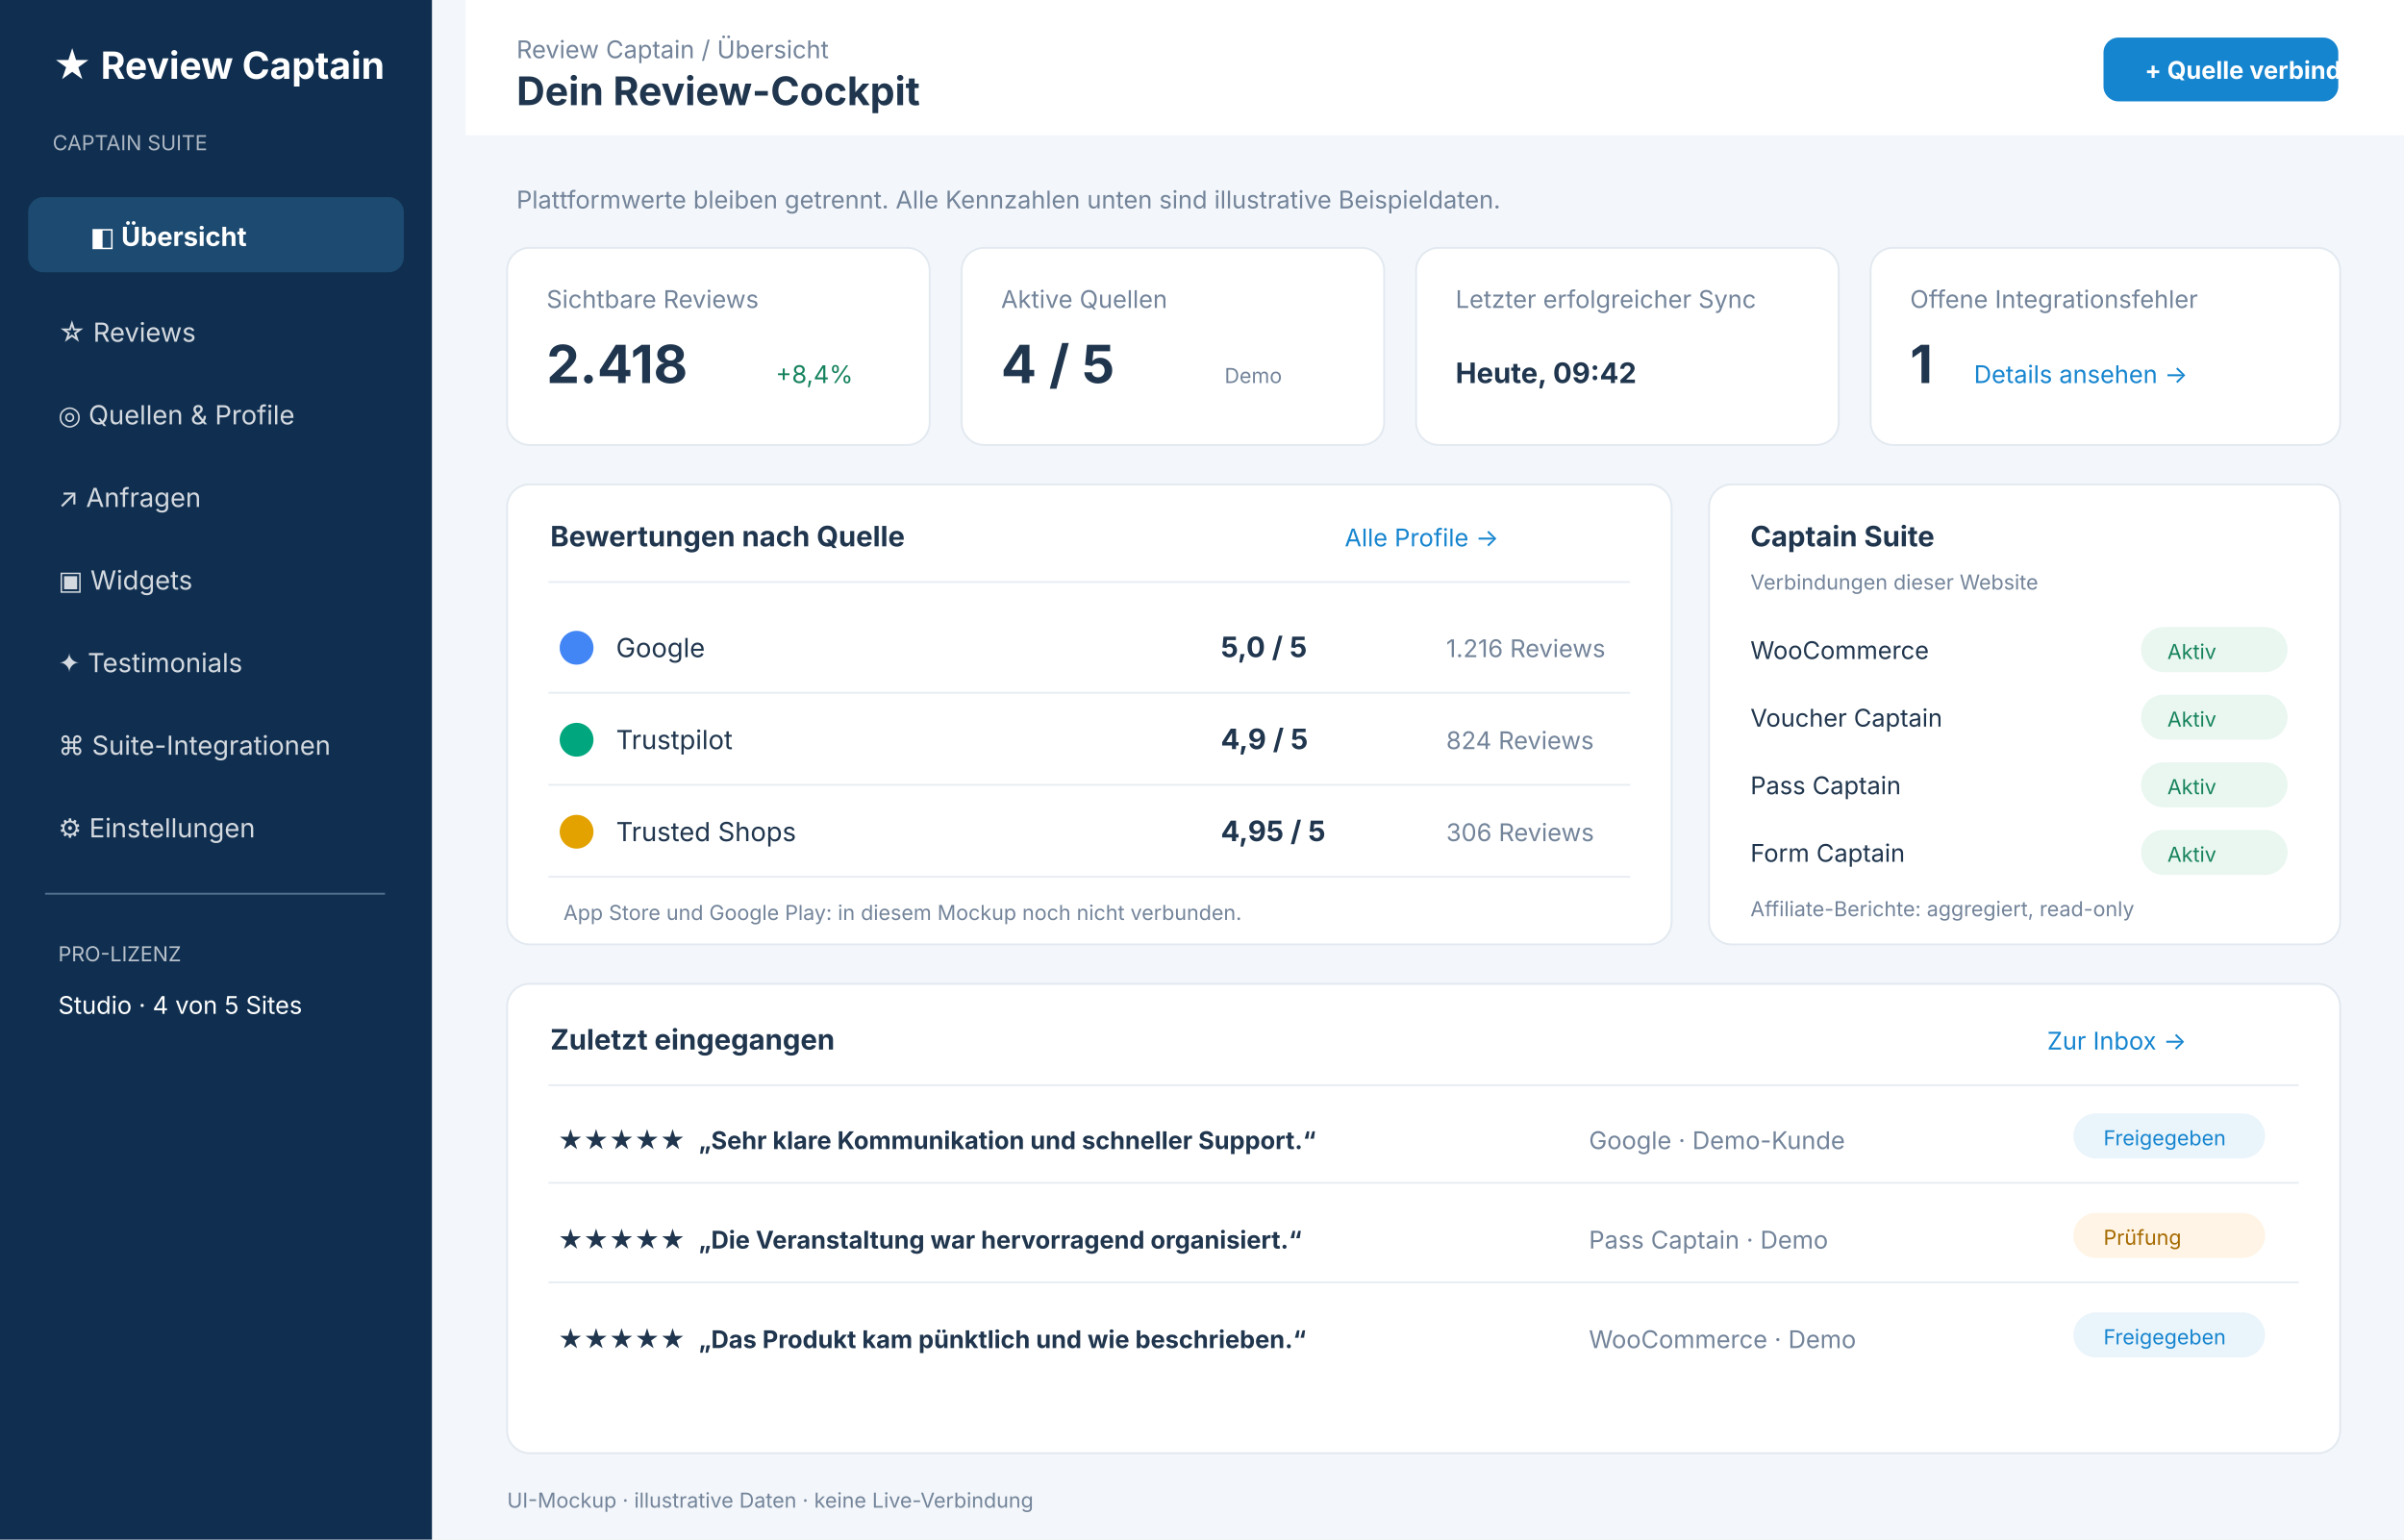
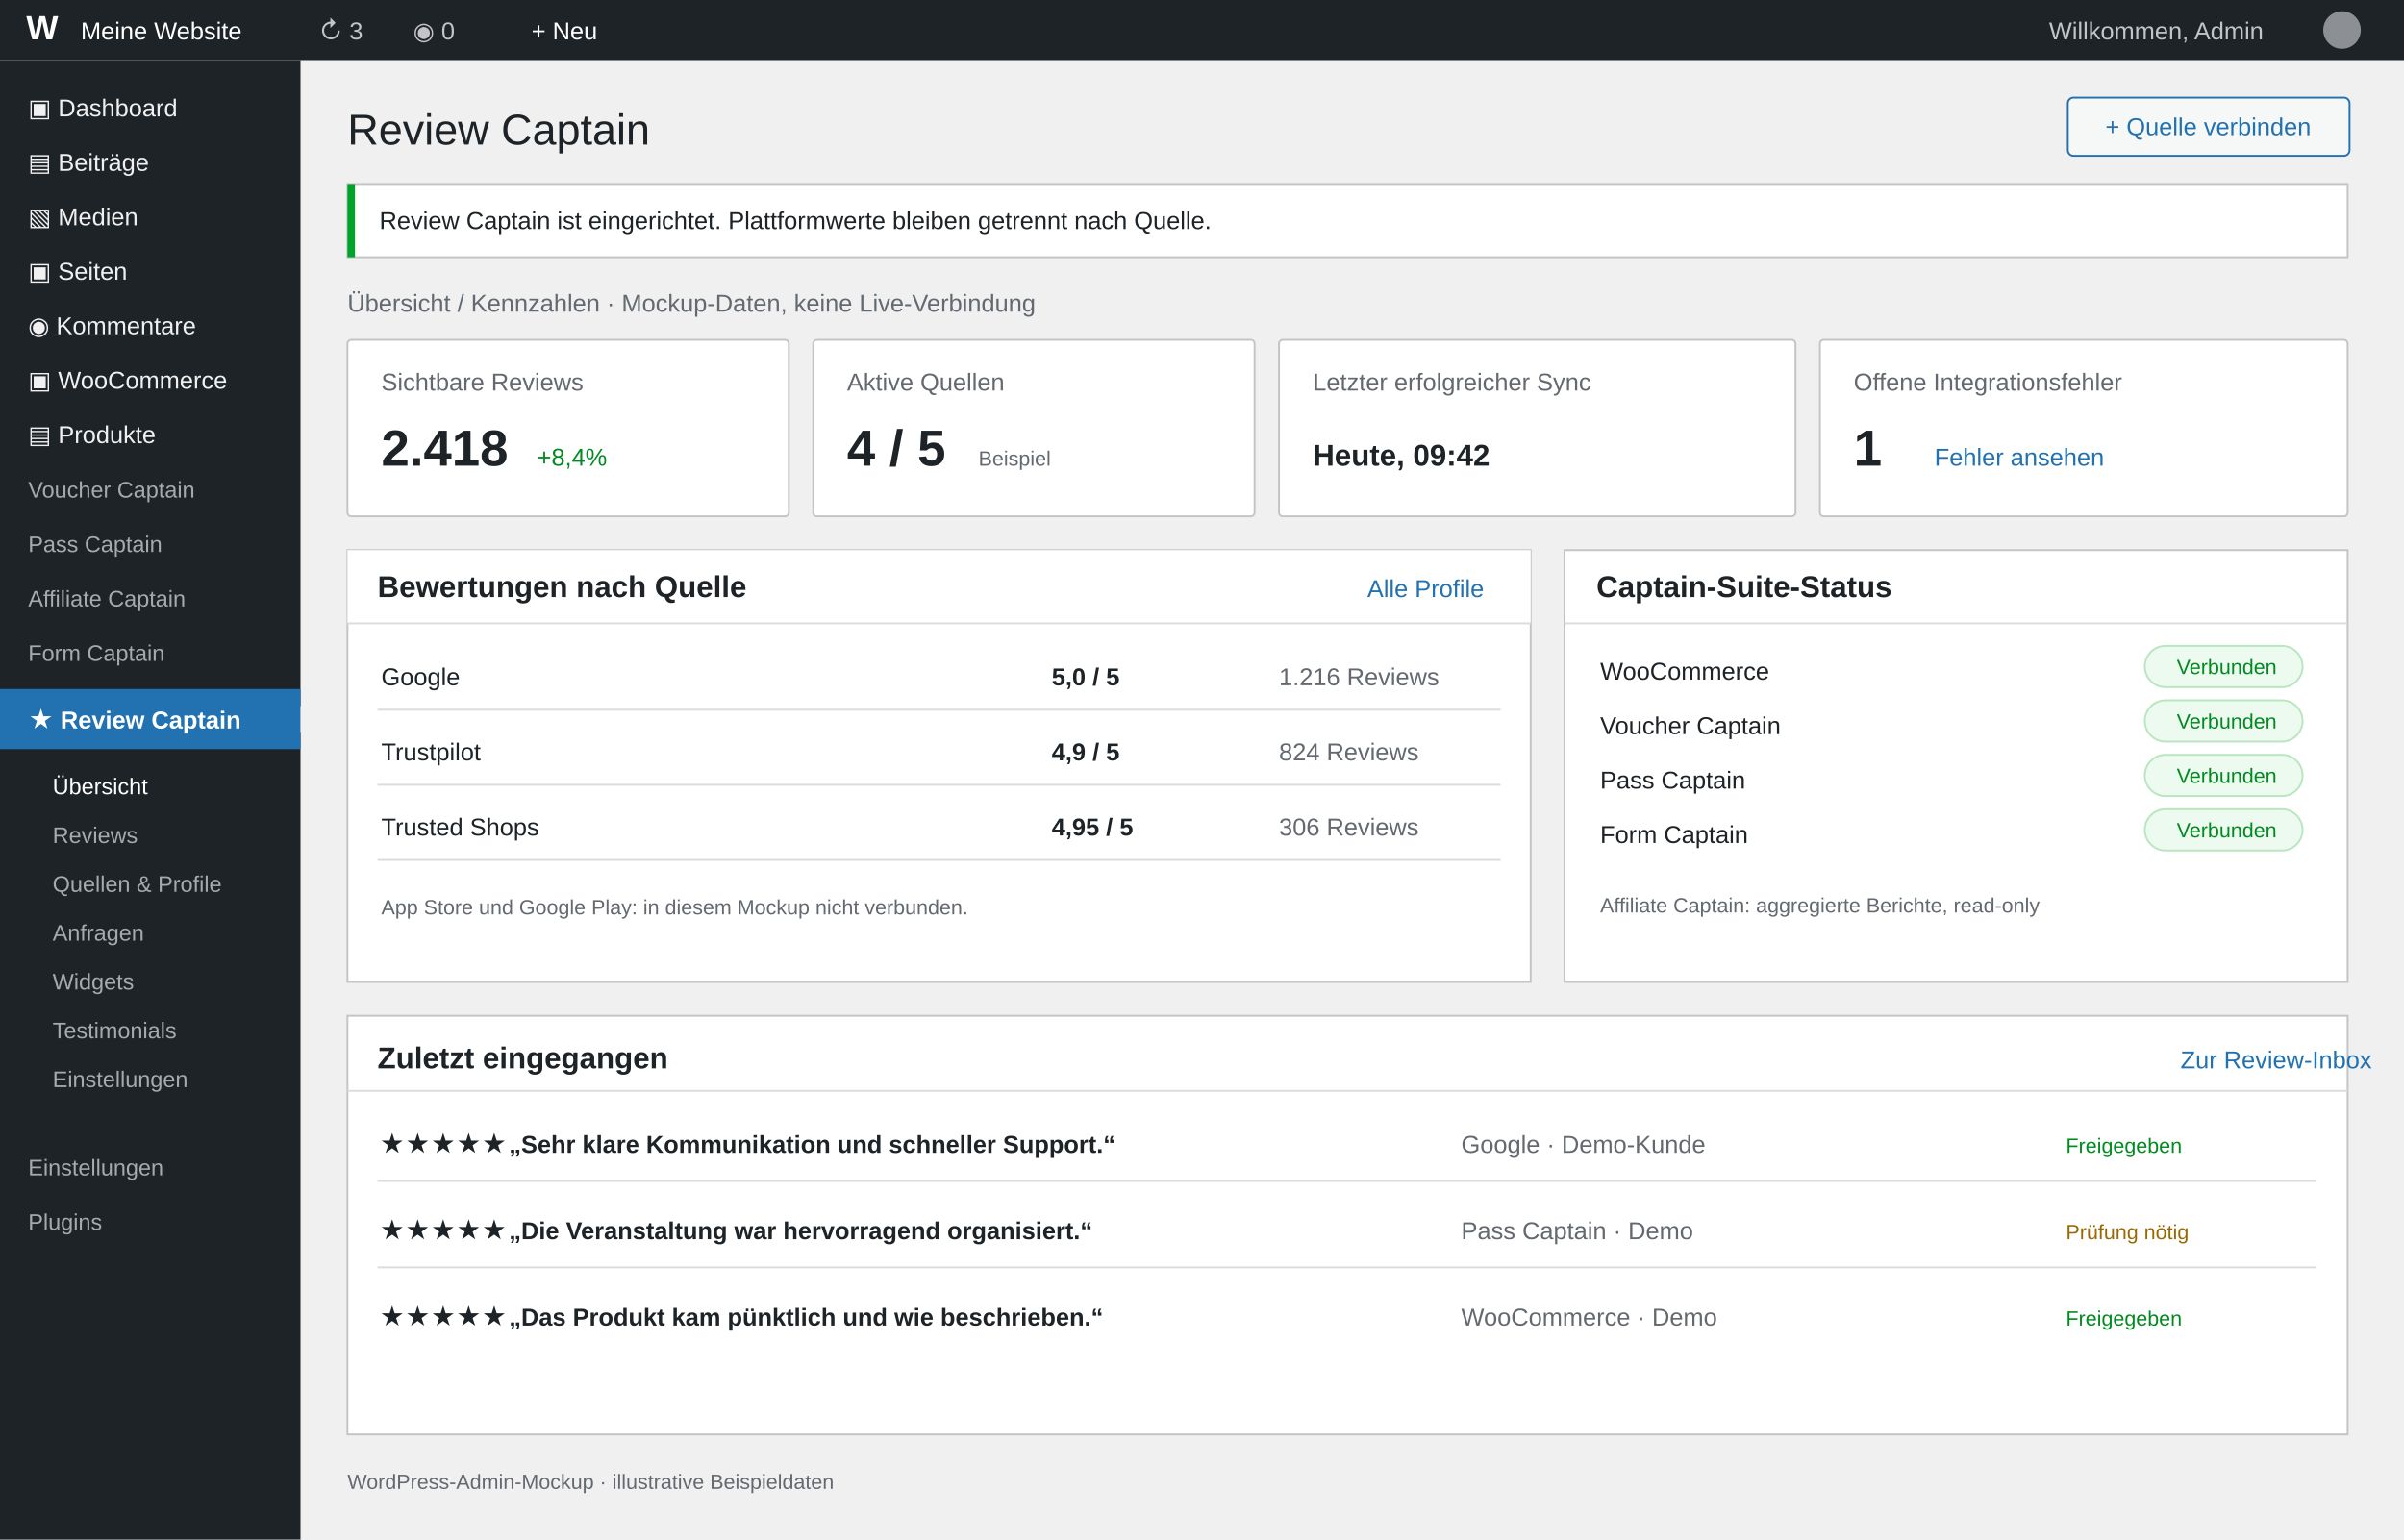
- <svg xmlns="http://www.w3.org/2000/svg" viewBox="0 0 1280 820" role="img" aria-label="Review Captain Admin Dashboard Mockup">
+ <svg xmlns="http://www.w3.org/2000/svg" viewBox="0 0 1280 820" role="img" aria-label="WordPress Admin Mockup: Review Captain Dashboard">
  <defs>
    <style>
- *{font-family:Inter,Arial,sans-serif}.bg{fill:#f3f6fa}.nav{fill:#102f50}.card{fill:#fff;stroke:#e2e9f0;stroke-width:1}.muted{fill:#73849a}.ink{fill:#20364e}.blue{fill:#1685cf}.green{fill:#16835d}.line{stroke:#e8edf3;stroke-width:1}.tiny{font-size:11px}.small{font-size:13px}.body{font-size:14px}.h2{font-size:21px;font-weight:700}.h3{font-size:15px;font-weight:700}.white{fill:#fff}.tag{fill:#e9f7f0}.tagBlue{fill:#eaf4fb}
+ *{font-family:-apple-system,BlinkMacSystemFont,"Segoe UI",Arial,sans-serif}.canvas{fill:#f0f0f1}.adminbar{fill:#1d2327}.sidebar{fill:#1d2327}.sideText{fill:#f0f0f1;font-size:13px}.sideMuted{fill:#a7aaad;font-size:12px}.main{fill:#1d2327}.muted{fill:#646970}.ink{fill:#1d2327}.blue{fill:#2271b1}.green{fill:#008a20}.white{fill:#fff}.panel{fill:#fff;stroke:#c3c4c7;stroke-width:1}.line{stroke:#dcdcde;stroke-width:1}.h1{font-size:23px;font-weight:400}.h2{font-size:16px;font-weight:600}.small{font-size:13px}.tiny{font-size:11px}.button{fill:#f6f7f7;stroke:#2271b1;stroke-width:1}.primary{fill:#2271b1}.tag{fill:#edfaef;stroke:#b8e6bf}.warning{fill:#fcf9e8;stroke:#dba617}
</style>
  </defs>
-   <rect class="bg" width="1280" height="820" />
-   <rect class="nav" width="230" height="820" />
-   <text x="28" y="42" class="white" font-size="20" font-weight="700">★ Review Captain</text>
-   <text x="28" y="80" class="white tiny" opacity=".65">CAPTAIN SUITE</text>
-   <rect x="15" y="105" width="200" height="40" rx="8" fill="#1d4a70" />
-   <text x="48" y="131" class="white body" font-weight="700">◧  Übersicht</text>
-   <text x="31" y="182" class="white body" opacity=".82">☆  Reviews</text>
-   <text x="31" y="226" class="white body" opacity=".82">◎  Quellen &amp; Profile</text>
-   <text x="31" y="270" class="white body" opacity=".82">↗  Anfragen</text>
-   <text x="31" y="314" class="white body" opacity=".82">▣  Widgets</text>
-   <text x="31" y="358" class="white body" opacity=".82">✦  Testimonials</text>
-   <text x="31" y="402" class="white body" opacity=".82">⌘  Suite-Integrationen</text>
-   <text x="31" y="446" class="white body" opacity=".82">⚙  Einstellungen</text>
-   <line x1="24" y1="476" x2="205" y2="476" stroke="#50708d" />
-   <text x="31" y="512" class="white tiny" opacity=".7">PRO-LIZENZ</text>
-   <text x="31" y="540" class="white small">Studio · 4 von 5 Sites</text>
-   <rect x="248" y="0" width="1032" height="72" fill="#fff" />
-   <text x="275" y="31" class="muted small">Review Captain  /  Übersicht</text>
-   <text x="275" y="56" class="ink h2">Dein Review-Cockpit</text>
-   <rect x="1120" y="20" width="125" height="34" rx="8" fill="#1685cf" />
-   <text x="1142" y="42" class="white small" font-weight="700">+ Quelle verbinden</text>
-   <text x="275" y="111" class="muted small">Plattformwerte bleiben getrennt. Alle Kennzahlen unten sind illustrative Beispieldaten.</text>
-   <g>
-     <rect x="270" y="132" width="225" height="105" rx="12" class="card" />
-     <text x="291" y="164" class="muted small">Sichtbare Reviews</text>
-     <text x="291" y="204" class="ink" font-size="28" font-weight="700">2.418</text>
-     <text x="413" y="204" class="green small">+8,4%</text>
-     <rect x="512" y="132" width="225" height="105" rx="12" class="card" />
-     <text x="533" y="164" class="muted small">Aktive Quellen</text>
-     <text x="533" y="204" class="ink" font-size="28" font-weight="700">4 / 5</text>
-     <text x="652" y="204" class="muted tiny">Demo</text>
-     <rect x="754" y="132" width="225" height="105" rx="12" class="card" />
-     <text x="775" y="164" class="muted small">Letzter erfolgreicher Sync</text>
-     <text x="775" y="204" class="ink h3">Heute, 09:42</text>
-     <rect x="996" y="132" width="250" height="105" rx="12" class="card" />
-     <text x="1017" y="164" class="muted small">Offene Integrationsfehler</text>
-     <text x="1017" y="204" class="ink" font-size="28" font-weight="700">1</text>
-     <text x="1051" y="204" class="blue small">Details ansehen →</text>
-   </g>
-   <rect x="270" y="258" width="620" height="245" rx="12" class="card" />
-   <text x="293" y="291" class="ink h3">Bewertungen nach Quelle</text>
-   <text x="716" y="291" class="blue small">Alle Profile →</text>
-   <line x1="292" y1="310" x2="868" y2="310" class="line" />
-   <circle cx="307" cy="345" r="9" fill="#4285f4" />
-   <text x="328" y="350" class="ink body">Google</text>
-   <text x="650" y="350" class="ink h3">5,0 / 5</text>
-   <text x="770" y="350" class="muted small">1.216 Reviews</text>
-   <line x1="292" y1="369" x2="868" y2="369" class="line" />
-   <circle cx="307" cy="394" r="9" fill="#00a67d" />
-   <text x="328" y="399" class="ink body">Trustpilot</text>
-   <text x="650" y="399" class="ink h3">4,9 / 5</text>
-   <text x="770" y="399" class="muted small">824 Reviews</text>
-   <line x1="292" y1="418" x2="868" y2="418" class="line" />
-   <circle cx="307" cy="443" r="9" fill="#e3a200" />
-   <text x="328" y="448" class="ink body">Trusted Shops</text>
-   <text x="650" y="448" class="ink h3">4,95 / 5</text>
-   <text x="770" y="448" class="muted small">306 Reviews</text>
-   <line x1="292" y1="467" x2="868" y2="467" class="line" />
-   <text x="300" y="490" class="muted tiny">App Store und Google Play: in diesem Mockup noch nicht verbunden.</text>
-   <rect x="910" y="258" width="336" height="245" rx="12" class="card" />
-   <text x="932" y="291" class="ink h3">Captain Suite</text>
-   <text x="932" y="314" class="muted tiny">Verbindungen dieser Website</text>
-   <text x="932" y="351" class="ink small">WooCommerce</text>
-   <rect x="1140" y="334" width="78" height="24" rx="12" class="tag" />
-   <text x="1154" y="351" class="green tiny">Aktiv</text>
-   <text x="932" y="387" class="ink small">Voucher Captain</text>
-   <rect x="1140" y="370" width="78" height="24" rx="12" class="tag" />
-   <text x="1154" y="387" class="green tiny">Aktiv</text>
-   <text x="932" y="423" class="ink small">Pass Captain</text>
-   <rect x="1140" y="406" width="78" height="24" rx="12" class="tag" />
-   <text x="1154" y="423" class="green tiny">Aktiv</text>
-   <text x="932" y="459" class="ink small">Form Captain</text>
-   <rect x="1140" y="442" width="78" height="24" rx="12" class="tag" />
-   <text x="1154" y="459" class="green tiny">Aktiv</text>
-   <text x="932" y="488" class="muted tiny">Affiliate-Berichte: aggregiert, read-only</text>
-   <rect x="270" y="524" width="976" height="250" rx="12" class="card" />
-   <text x="293" y="559" class="ink h3">Zuletzt eingegangen</text>
-   <text x="1090" y="559" class="blue small">Zur Inbox →</text>
-   <line x1="292" y1="578" x2="1224" y2="578" class="line" />
-   <text x="297" y="612" class="ink small">★★★★★</text>
-   <text x="372" y="612" class="ink small" font-weight="700">„Sehr klare Kommunikation und schneller Support.“</text>
-   <text x="846" y="612" class="muted small">Google · Demo-Kunde</text>
-   <rect x="1104" y="593" width="102" height="24" rx="12" class="tagBlue" />
-   <text x="1120" y="610" class="blue tiny">Freigegeben</text>
-   <line x1="292" y1="630" x2="1224" y2="630" class="line" />
-   <text x="297" y="665" class="ink small">★★★★★</text>
-   <text x="372" y="665" class="ink small" font-weight="700">„Die Veranstaltung war hervorragend organisiert.“</text>
-   <text x="846" y="665" class="muted small">Pass Captain · Demo</text>
-   <rect x="1104" y="646" width="102" height="24" rx="12" fill="#fff4e5" />
-   <text x="1120" y="663" fill="#a56a00" class="tiny">Prüfung</text>
-   <line x1="292" y1="683" x2="1224" y2="683" class="line" />
-   <text x="297" y="718" class="ink small">★★★★★</text>
-   <text x="372" y="718" class="ink small" font-weight="700">„Das Produkt kam pünktlich und wie beschrieben.“</text>
-   <text x="846" y="718" class="muted small">WooCommerce · Demo</text>
-   <rect x="1104" y="699" width="102" height="24" rx="12" class="tagBlue" />
-   <text x="1120" y="716" class="blue tiny">Freigegeben</text>
-   <text x="270" y="803" class="muted tiny">UI-Mockup · illustrative Daten · keine Live-Verbindung</text>
+   <rect class="canvas" width="1280" height="820" />
+   <rect class="adminbar" width="1280" height="32" />
+   <text x="14" y="21" class="white" font-size="18" font-weight="700">W</text>
+   <text x="43" y="21" class="white small">Meine Website</text>
+   <text x="170" y="21" fill="#c3c4c7" class="small">↻ 3</text>
+   <text x="220" y="21" fill="#c3c4c7" class="small">◉ 0</text>
+   <text x="283" y="21" class="white small">+ Neu</text>
+   <text x="1091" y="21" fill="#c3c4c7" class="small">Willkommen, Admin</text>
+   <circle cx="1247" cy="16" r="10" fill="#8c8f94" />
+   <rect class="sidebar" x="0" y="32" width="160" height="788" />
+   <text x="15" y="62" class="sideText">▣  Dashboard</text>
+   <text x="15" y="91" class="sideText">▤  Beiträge</text>
+   <text x="15" y="120" class="sideText">▧  Medien</text>
+   <text x="15" y="149" class="sideText">▣  Seiten</text>
+   <text x="15" y="178" class="sideText">◉  Kommentare</text>
+   <text x="15" y="207" class="sideText">▣  WooCommerce</text>
+   <text x="15" y="236" class="sideText">▤  Produkte</text>
+   <text x="15" y="265" class="sideMuted">Voucher Captain</text>
+   <text x="15" y="294" class="sideMuted">Pass Captain</text>
+   <text x="15" y="323" class="sideMuted">Affiliate Captain</text>
+   <text x="15" y="352" class="sideMuted">Form Captain</text>
+   <rect x="0" y="367" width="160" height="32" fill="#2271b1" />
+   <path d="M160 376 L169 383 L160 390Z" fill="#f0f0f1" />
+   <text x="15" y="388" class="white sideText" font-weight="600">★ Review Captain</text>
+   <text x="28" y="423" class="white" font-size="12">Übersicht</text>
+   <text x="28" y="449" class="sideMuted">Reviews</text>
+   <text x="28" y="475" class="sideMuted">Quellen &amp; Profile</text>
+   <text x="28" y="501" class="sideMuted">Anfragen</text>
+   <text x="28" y="527" class="sideMuted">Widgets</text>
+   <text x="28" y="553" class="sideMuted">Testimonials</text>
+   <text x="28" y="579" class="sideMuted">Einstellungen</text>
+   <text x="15" y="626" class="sideMuted">Einstellungen</text>
+   <text x="15" y="655" class="sideMuted">Plugins</text>
+   <text x="185" y="77" class="main h1">Review Captain</text>
+   <rect x="1101" y="52" width="150" height="31" rx="3" class="button" />
+   <text x="1121" y="72" class="blue small">+ Quelle verbinden</text>
+   <rect x="185" y="98" width="1065" height="39" fill="#fff" stroke="#c3c4c7" />
+   <rect x="185" y="98" width="4" height="39" fill="#00a32a" />
+   <text x="202" y="122" class="ink small">Review Captain ist eingerichtet. Plattformwerte bleiben getrennt nach Quelle.</text>
+   <text x="185" y="166" class="muted small">Übersicht / Kennzahlen · Mockup-Daten, keine Live-Verbindung</text>
+   <rect x="185" y="181" width="235" height="94" rx="2" class="panel" />
+   <text x="203" y="208" class="muted small">Sichtbare Reviews</text>
+   <text x="203" y="248" class="ink" font-size="27" font-weight="600">2.418</text>
+   <text x="286" y="248" class="green small">+8,4%</text>
+   <rect x="433" y="181" width="235" height="94" rx="2" class="panel" />
+   <text x="451" y="208" class="muted small">Aktive Quellen</text>
+   <text x="451" y="248" class="ink" font-size="27" font-weight="600">4 / 5</text>
+   <text x="521" y="248" class="muted tiny">Beispiel</text>
+   <rect x="681" y="181" width="275" height="94" rx="2" class="panel" />
+   <text x="699" y="208" class="muted small">Letzter erfolgreicher Sync</text>
+   <text x="699" y="248" class="ink h2">Heute, 09:42</text>
+   <rect x="969" y="181" width="281" height="94" rx="2" class="panel" />
+   <text x="987" y="208" class="muted small">Offene Integrationsfehler</text>
+   <text x="987" y="248" class="ink" font-size="27" font-weight="600">1</text>
+   <text x="1030" y="248" class="blue small">Fehler ansehen</text>
+   <rect x="185" y="293" width="630" height="230" class="panel" />
+   <rect x="185" y="293" width="630" height="39" fill="#fff" />
+   <text x="201" y="318" class="ink h2">Bewertungen nach Quelle</text>
+   <text x="728" y="318" class="blue small">Alle Profile</text>
+   <line x1="185" y1="332" x2="815" y2="332" class="line" />
+   <text x="203" y="365" class="ink small">Google</text>
+   <text x="560" y="365" class="ink small" font-weight="600">5,0 / 5</text>
+   <text x="681" y="365" class="muted small">1.216 Reviews</text>
+   <line x1="201" y1="378" x2="799" y2="378" class="line" />
+   <text x="203" y="405" class="ink small">Trustpilot</text>
+   <text x="560" y="405" class="ink small" font-weight="600">4,9 / 5</text>
+   <text x="681" y="405" class="muted small">824 Reviews</text>
+   <line x1="201" y1="418" x2="799" y2="418" class="line" />
+   <text x="203" y="445" class="ink small">Trusted Shops</text>
+   <text x="560" y="445" class="ink small" font-weight="600">4,95 / 5</text>
+   <text x="681" y="445" class="muted small">306 Reviews</text>
+   <line x1="201" y1="458" x2="799" y2="458" class="line" />
+   <text x="203" y="487" class="muted tiny">App Store und Google Play: in diesem Mockup nicht verbunden.</text>
+   <rect x="833" y="293" width="417" height="230" class="panel" />
+   <text x="850" y="318" class="ink h2">Captain-Suite-Status</text>
+   <line x1="833" y1="332" x2="1250" y2="332" class="line" />
+   <text x="852" y="362" class="ink small">WooCommerce</text>
+   <rect x="1142" y="344" width="84" height="22" rx="11" class="tag" />
+   <text x="1159" y="359" class="green tiny">Verbunden</text>
+   <text x="852" y="391" class="ink small">Voucher Captain</text>
+   <rect x="1142" y="373" width="84" height="22" rx="11" class="tag" />
+   <text x="1159" y="388" class="green tiny">Verbunden</text>
+   <text x="852" y="420" class="ink small">Pass Captain</text>
+   <rect x="1142" y="402" width="84" height="22" rx="11" class="tag" />
+   <text x="1159" y="417" class="green tiny">Verbunden</text>
+   <text x="852" y="449" class="ink small">Form Captain</text>
+   <rect x="1142" y="431" width="84" height="22" rx="11" class="tag" />
+   <text x="1159" y="446" class="green tiny">Verbunden</text>
+   <text x="852" y="486" class="muted tiny">Affiliate Captain: aggregierte Berichte, read-only</text>
+   <rect x="185" y="541" width="1065" height="223" class="panel" />
+   <text x="201" y="569" class="ink h2">Zuletzt eingegangen</text>
+   <text x="1161" y="569" class="blue small">Zur Review-Inbox</text>
+   <line x1="185" y1="581" x2="1250" y2="581" class="line" />
+   <text x="202" y="614" class="ink small">★★★★★</text>
+   <text x="271" y="614" class="ink small" font-weight="600">„Sehr klare Kommunikation und schneller Support.“</text>
+   <text x="778" y="614" class="muted small">Google · Demo-Kunde</text>
+   <text x="1100" y="614" class="green tiny">Freigegeben</text>
+   <line x1="201" y1="629" x2="1233" y2="629" class="line" />
+   <text x="202" y="660" class="ink small">★★★★★</text>
+   <text x="271" y="660" class="ink small" font-weight="600">„Die Veranstaltung war hervorragend organisiert.“</text>
+   <text x="778" y="660" class="muted small">Pass Captain · Demo</text>
+   <text x="1100" y="660" fill="#996800" class="tiny">Prüfung nötig</text>
+   <line x1="201" y1="675" x2="1233" y2="675" class="line" />
+   <text x="202" y="706" class="ink small">★★★★★</text>
+   <text x="271" y="706" class="ink small" font-weight="600">„Das Produkt kam pünktlich und wie beschrieben.“</text>
+   <text x="778" y="706" class="muted small">WooCommerce · Demo</text>
+   <text x="1100" y="706" class="green tiny">Freigegeben</text>
+   <text x="185" y="793" class="muted tiny">WordPress-Admin-Mockup · illustrative Beispieldaten</text>
</svg>
